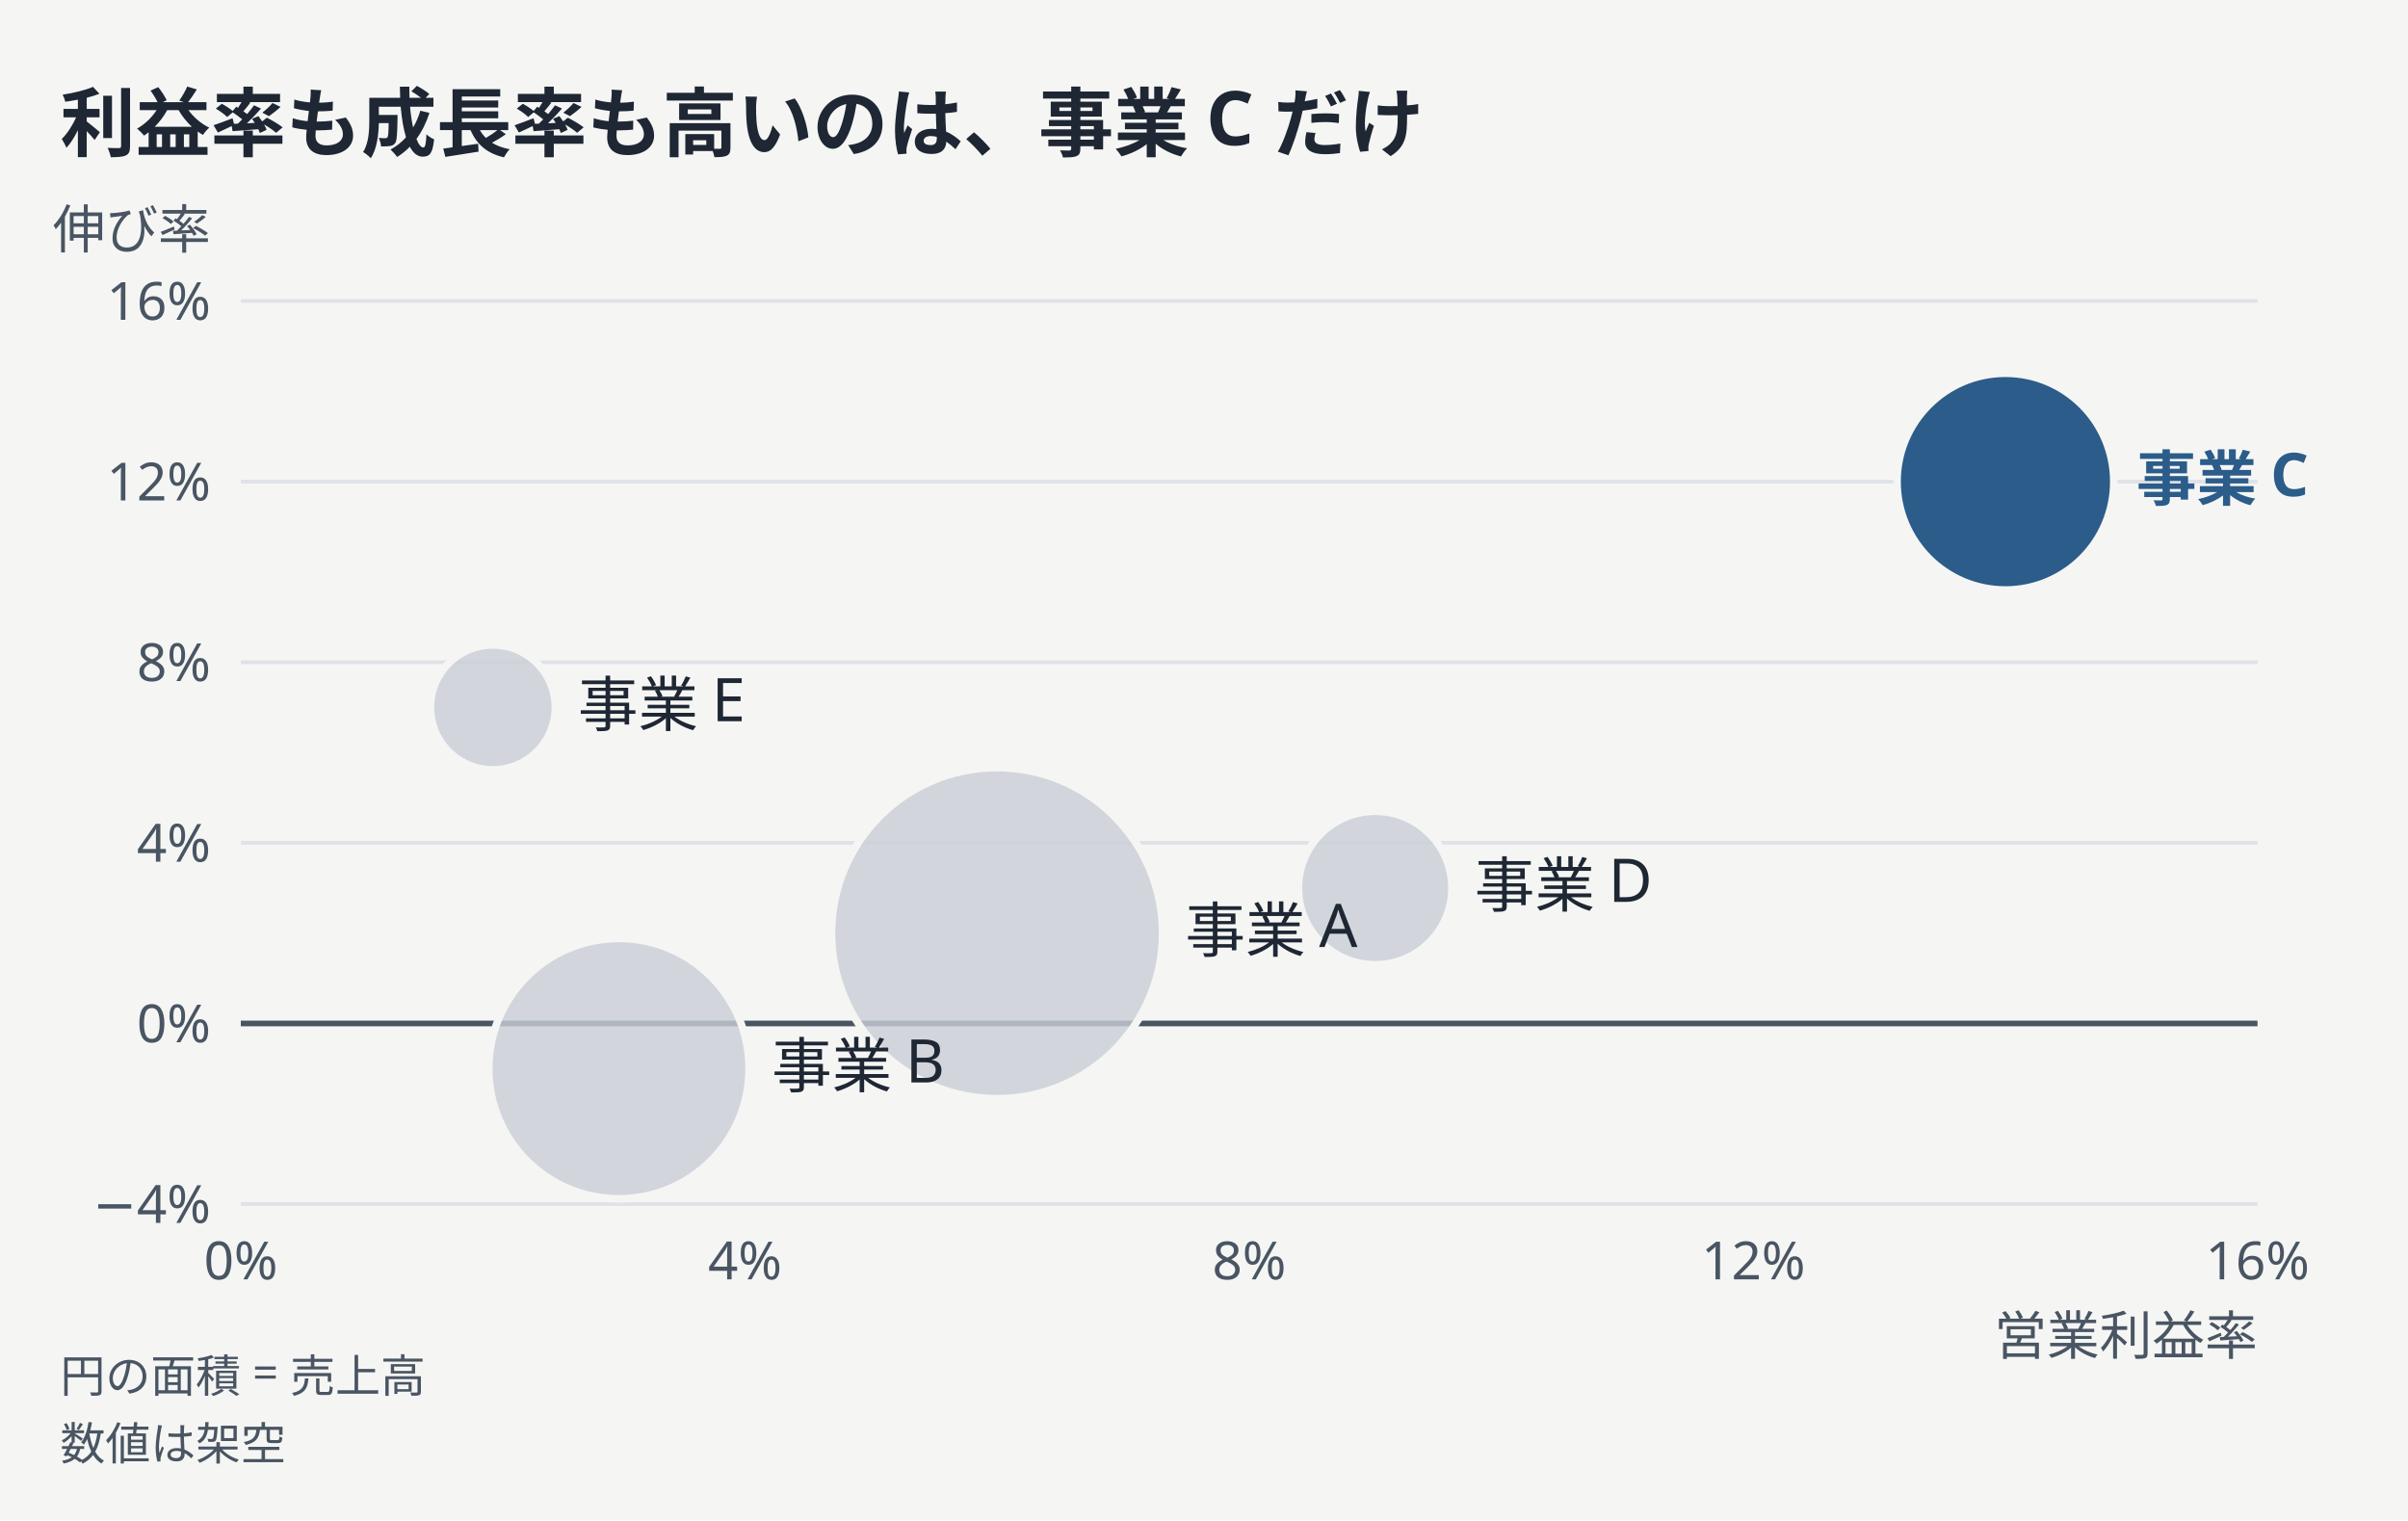
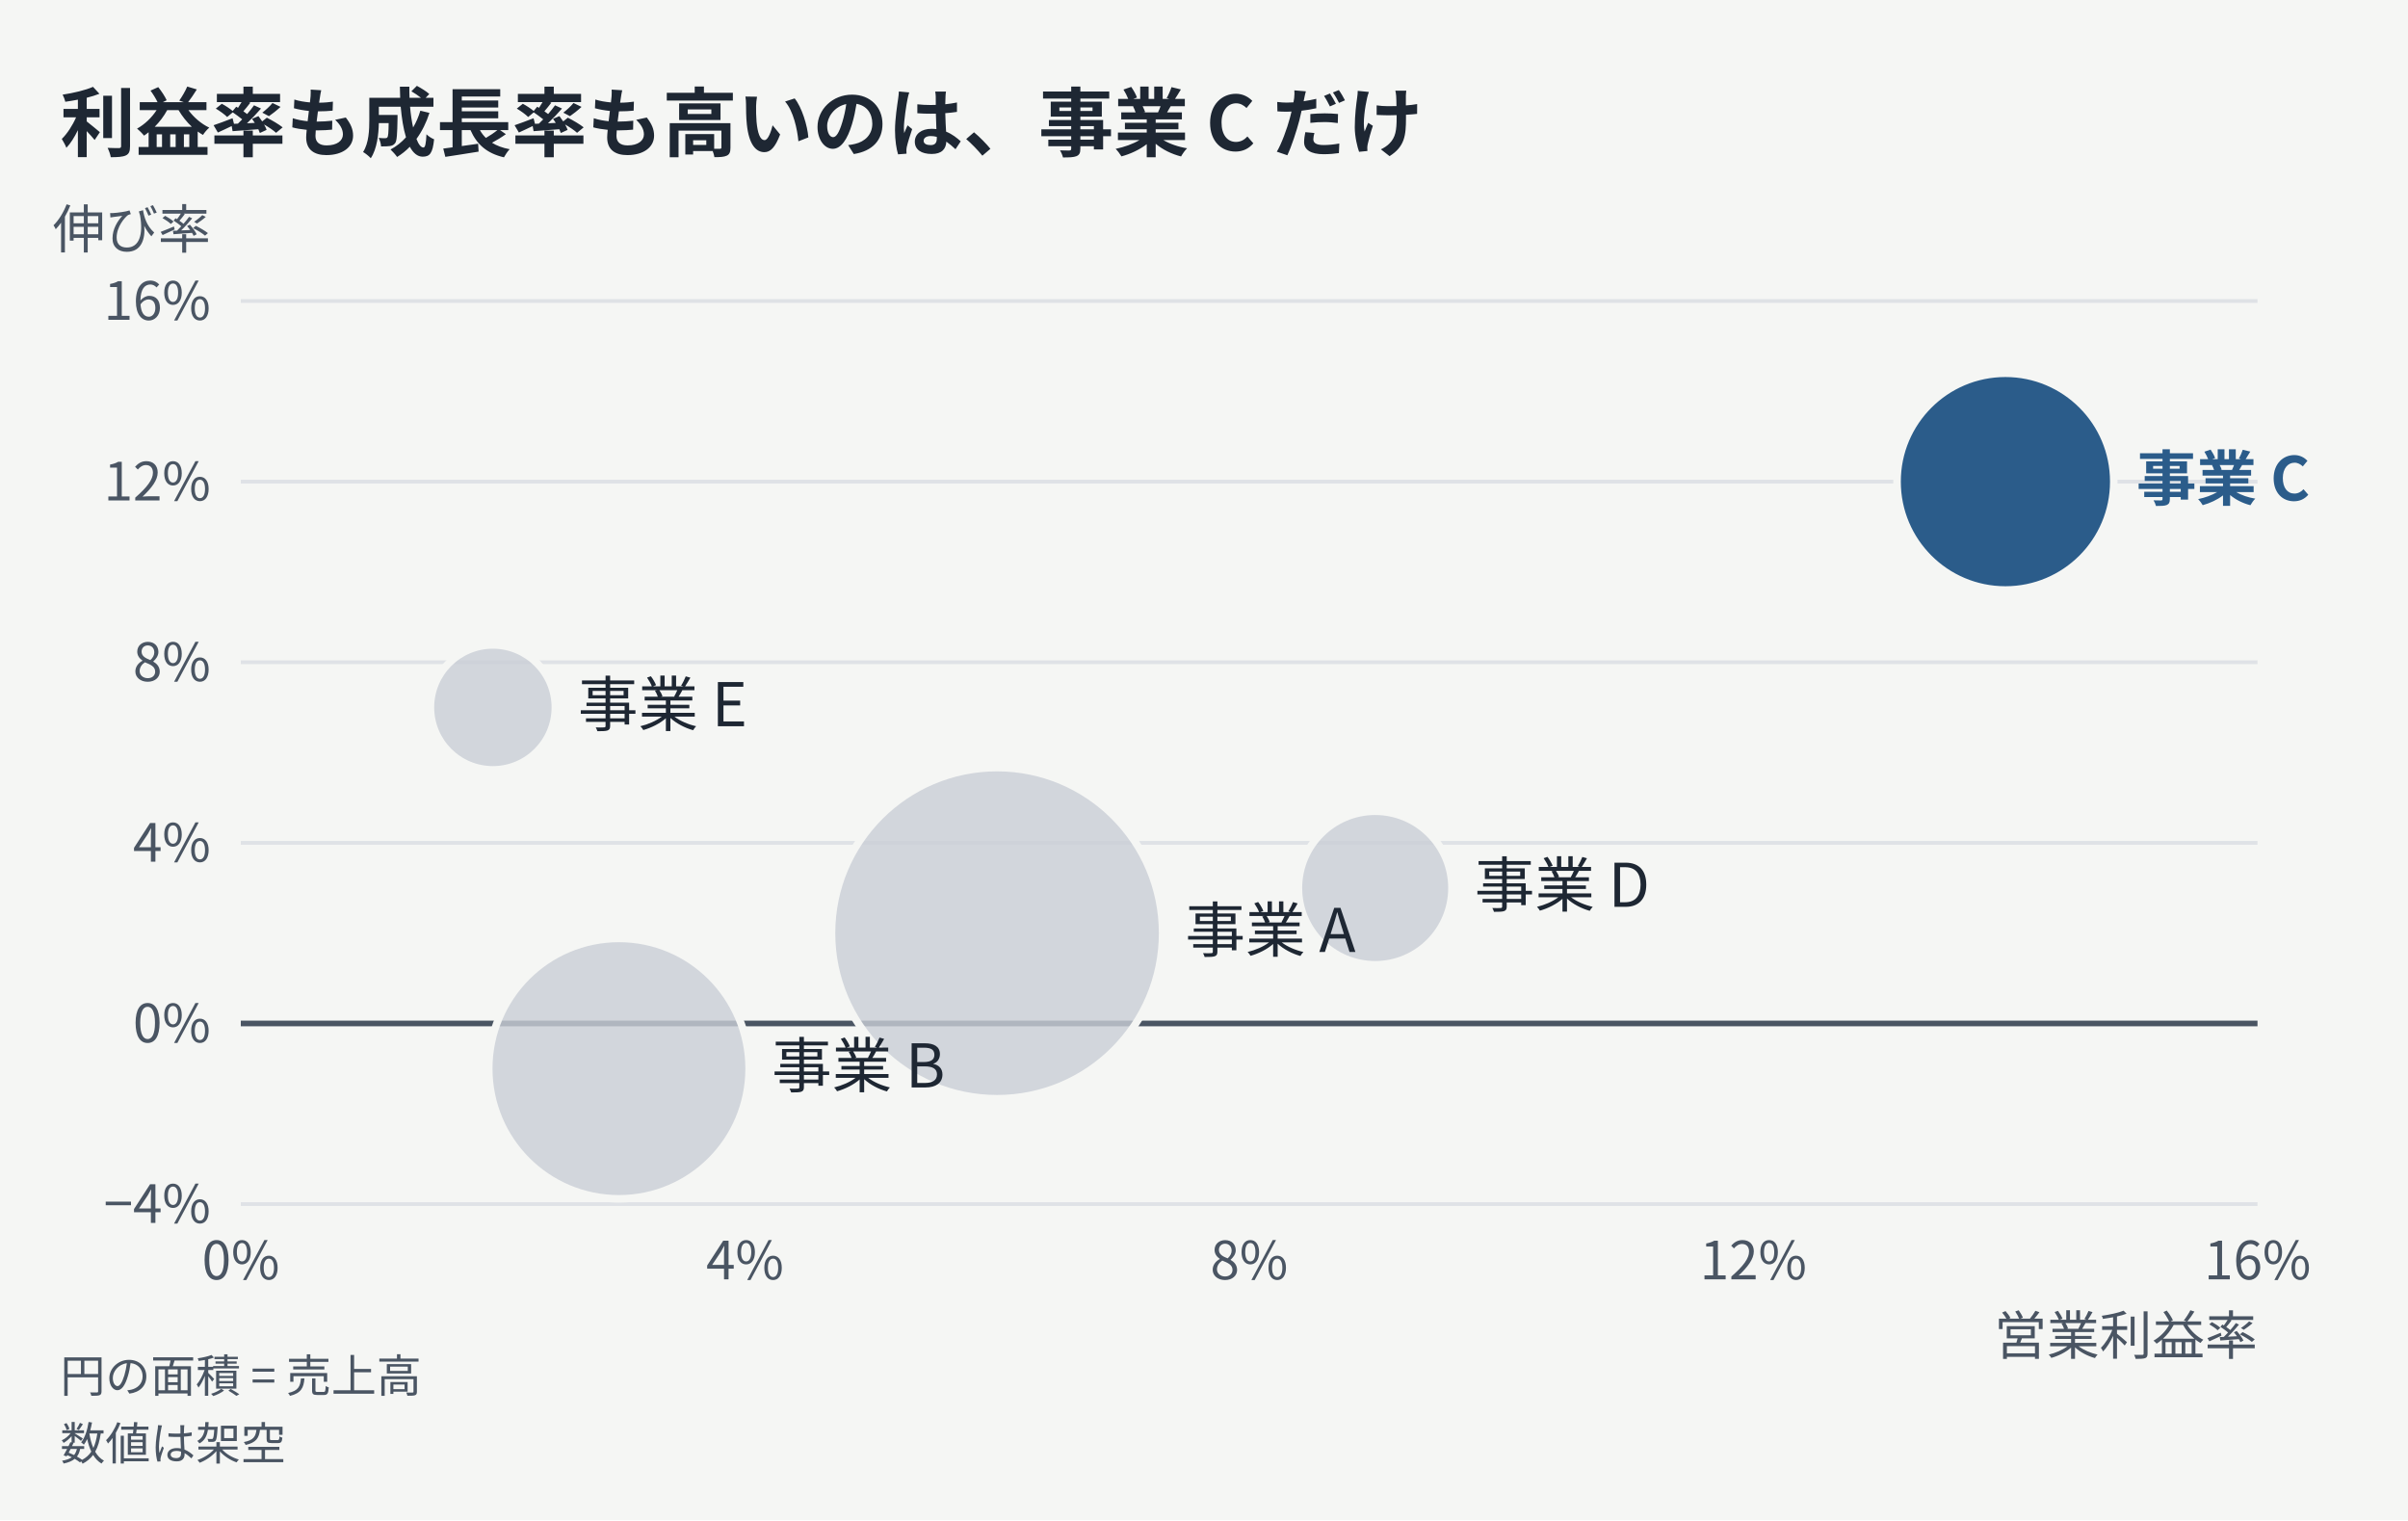
- <svg xmlns="http://www.w3.org/2000/svg" viewBox="0 0 640 404" width="640" height="404" font-family="'BIZ UDPGothic','Yu Gothic UI','Meiryo','Hiragino Sans','Noto Sans JP',sans-serif">
+ <svg xmlns="http://www.w3.org/2000/svg" viewBox="0 0 640 404" width="640" height="404" font-family="'BIZ UDPGothic','Yu Gothic UI','Meiryo','Hiragino Sans','Noto Sans JP','Noto Sans CJK JP','IPAPGothic',sans-serif">
  <rect x="0" y="0" width="640" height="404" fill="#f5f6f4" />
  <style>
    .title { font-size: 20px; font-weight: 700; fill: #1e2733; }
    .h { font-size: 16px; font-weight: 700; fill: #1e2733; }
    .t { font-size: 16px; fill: #1e2733; }
    .s { font-size: 14px; fill: #4a5563; }
    .hp { font-size: 16px; font-weight: 700; fill: #2b5c8a; }
    .p { font-size: 14px; font-weight: 700; fill: #2b5c8a; }
    .o { font-size: 14px; font-weight: 700; fill: #9a4a14; }
    .src { font-size: 12px; fill: #4a5563; }
  </style>
  <text x="16" y="40" class="title">利益率も成長率も高いのは、事業 C だけ</text>
  <text x="56" y="66" class="s" text-anchor="end">伸び率</text>
  <path d="M64,320.0 H600" stroke="#dfe2e6" stroke-width="1" />
  <text x="56" y="325.0" class="s" text-anchor="end">−4%</text>
  <path d="M64,272.0 H600" stroke="#4a5563" stroke-width="1.5" />
  <text x="56" y="277.0" class="s" text-anchor="end">0%</text>
  <path d="M64,224.0 H600" stroke="#dfe2e6" stroke-width="1" />
  <text x="56" y="229.0" class="s" text-anchor="end">4%</text>
  <path d="M64,176.0 H600" stroke="#dfe2e6" stroke-width="1" />
  <text x="56" y="181.0" class="s" text-anchor="end">8%</text>
  <path d="M64,128.0 H600" stroke="#dfe2e6" stroke-width="1" />
  <text x="56" y="133.0" class="s" text-anchor="end">12%</text>
  <path d="M64,80.0 H600" stroke="#dfe2e6" stroke-width="1" />
  <text x="56" y="85.0" class="s" text-anchor="end">16%</text>
  <text x="64.0" y="340" class="s" text-anchor="middle">0%</text>
  <text x="198.0" y="340" class="s" text-anchor="middle">4%</text>
  <text x="332.0" y="340" class="s" text-anchor="middle">8%</text>
  <text x="466.0" y="340" class="s" text-anchor="middle">12%</text>
  <text x="600.0" y="340" class="s" text-anchor="middle">16%</text>
  <text x="600" y="360" class="s" text-anchor="end">営業利益率</text>
  <circle cx="265.0" cy="248.0" r="44.0" fill="#c9ced5" fill-opacity="0.8" stroke="#f5f6f4" stroke-width="2" />
  <circle cx="164.5" cy="284.0" r="34.6" fill="#c9ced5" fill-opacity="0.8" stroke="#f5f6f4" stroke-width="2" />
  <circle cx="533.0" cy="128.0" r="28.8" fill="#2b5c8a" fill-opacity="1" stroke="#f5f6f4" stroke-width="2" />
  <circle cx="365.5" cy="236.0" r="20.4" fill="#c9ced5" fill-opacity="0.8" stroke="#f5f6f4" stroke-width="2" />
  <circle cx="131.0" cy="188.0" r="16.6" fill="#c9ced5" fill-opacity="0.8" stroke="#f5f6f4" stroke-width="2" />
  <text x="315.0" y="253.0" class="t">事業 A</text>
  <text x="205.1" y="289.0" class="t">事業 B</text>
  <text x="567.8" y="133.0" class="hp">事業 C</text>
  <text x="391.9" y="241.0" class="t">事業 D</text>
  <text x="153.6" y="193.0" class="t">事業 E</text>
  <text x="16" y="370" class="src">円の面積 = 売上高</text>
  <text x="16" y="388" class="src">数値は架空</text>
</svg>
